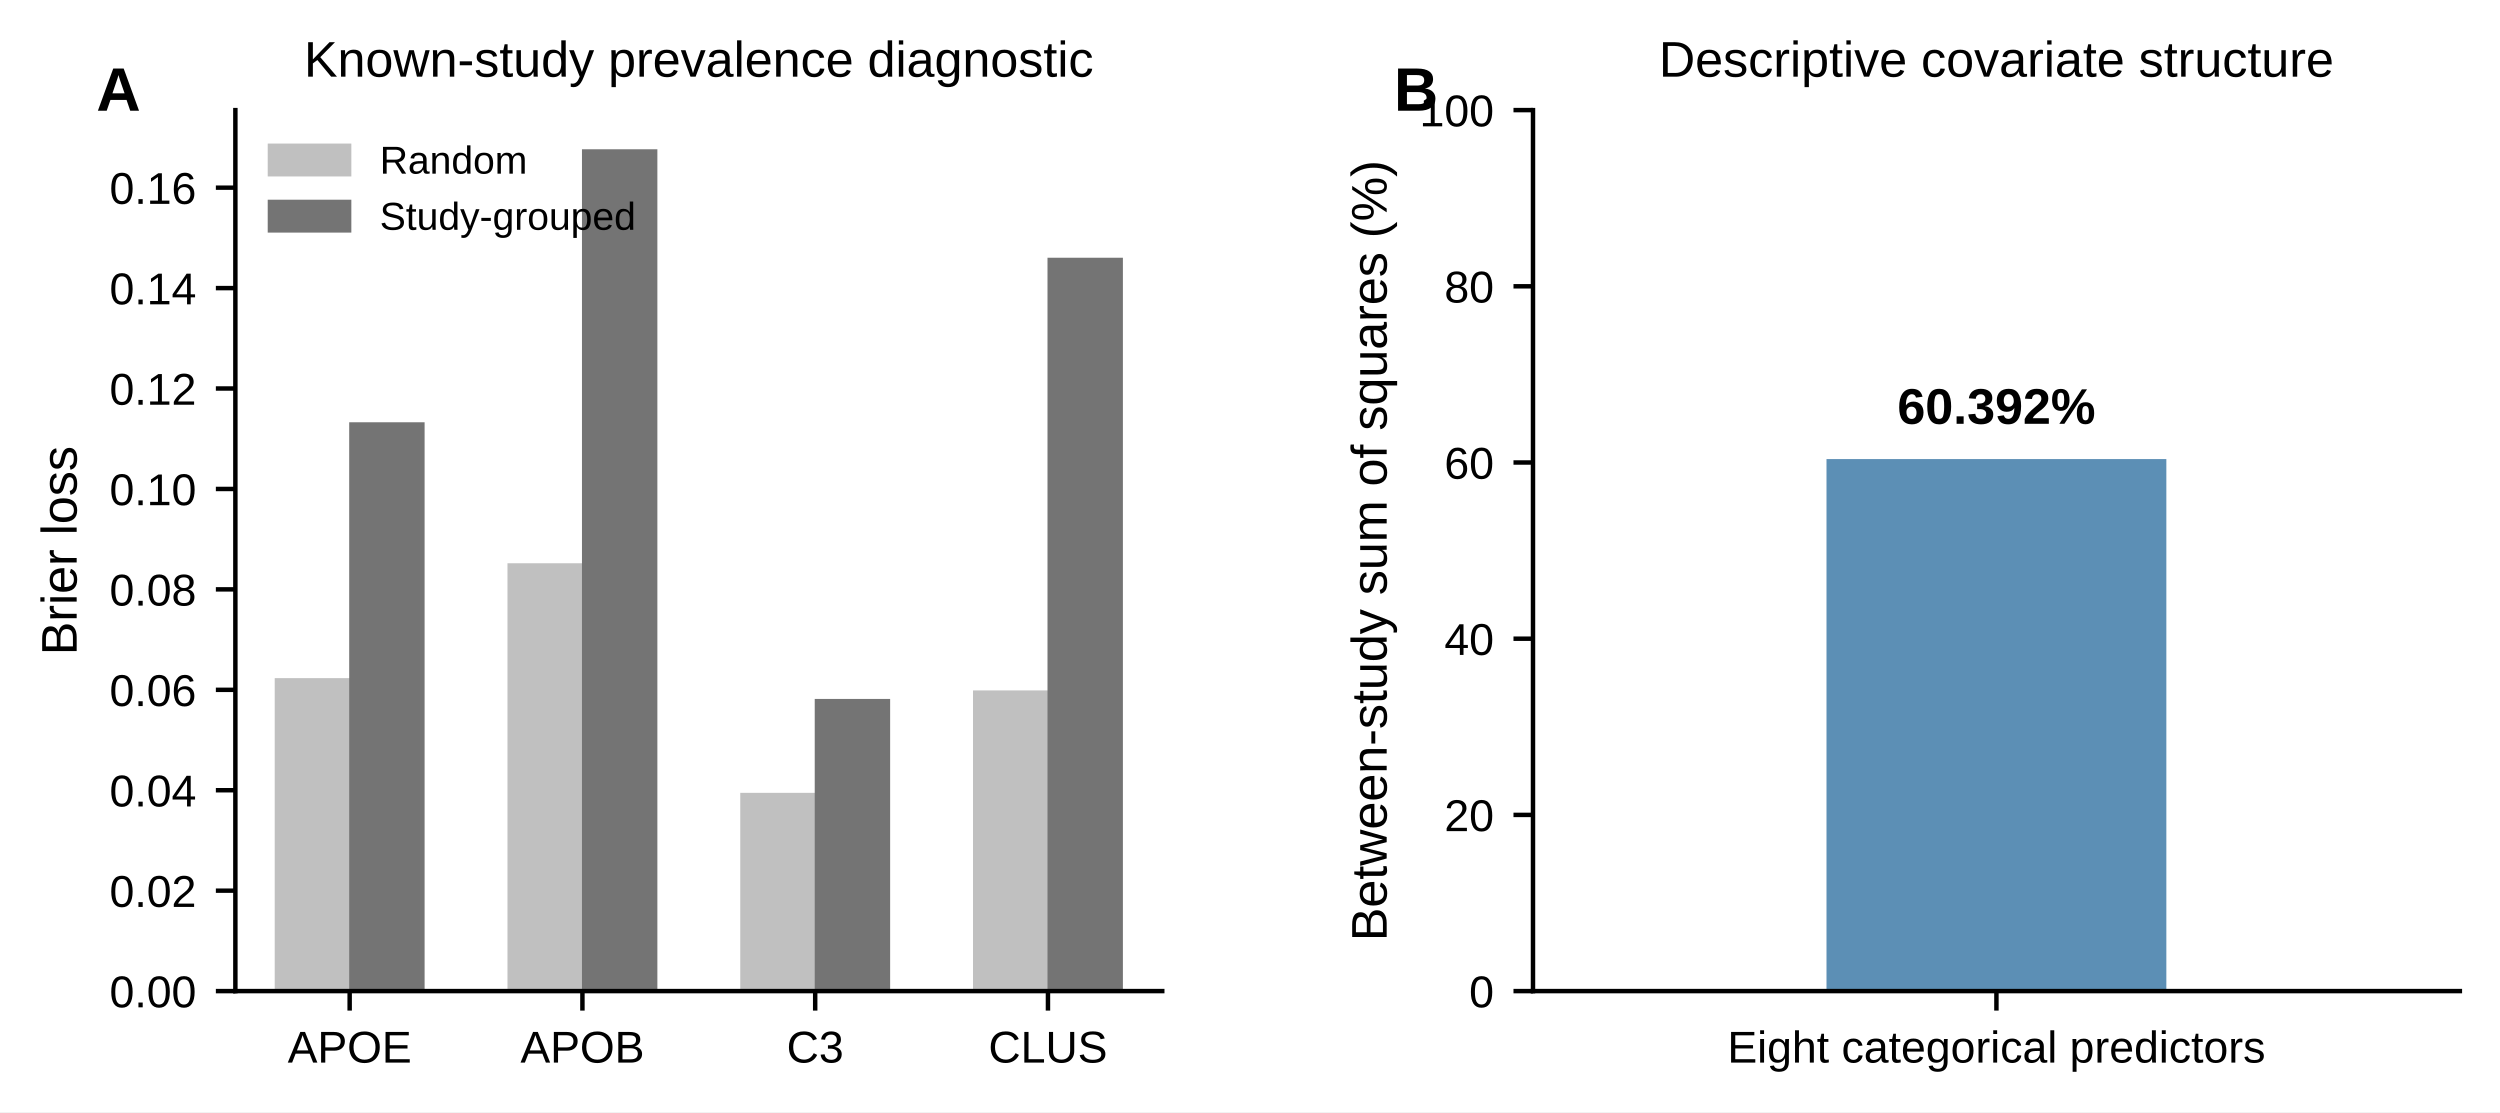
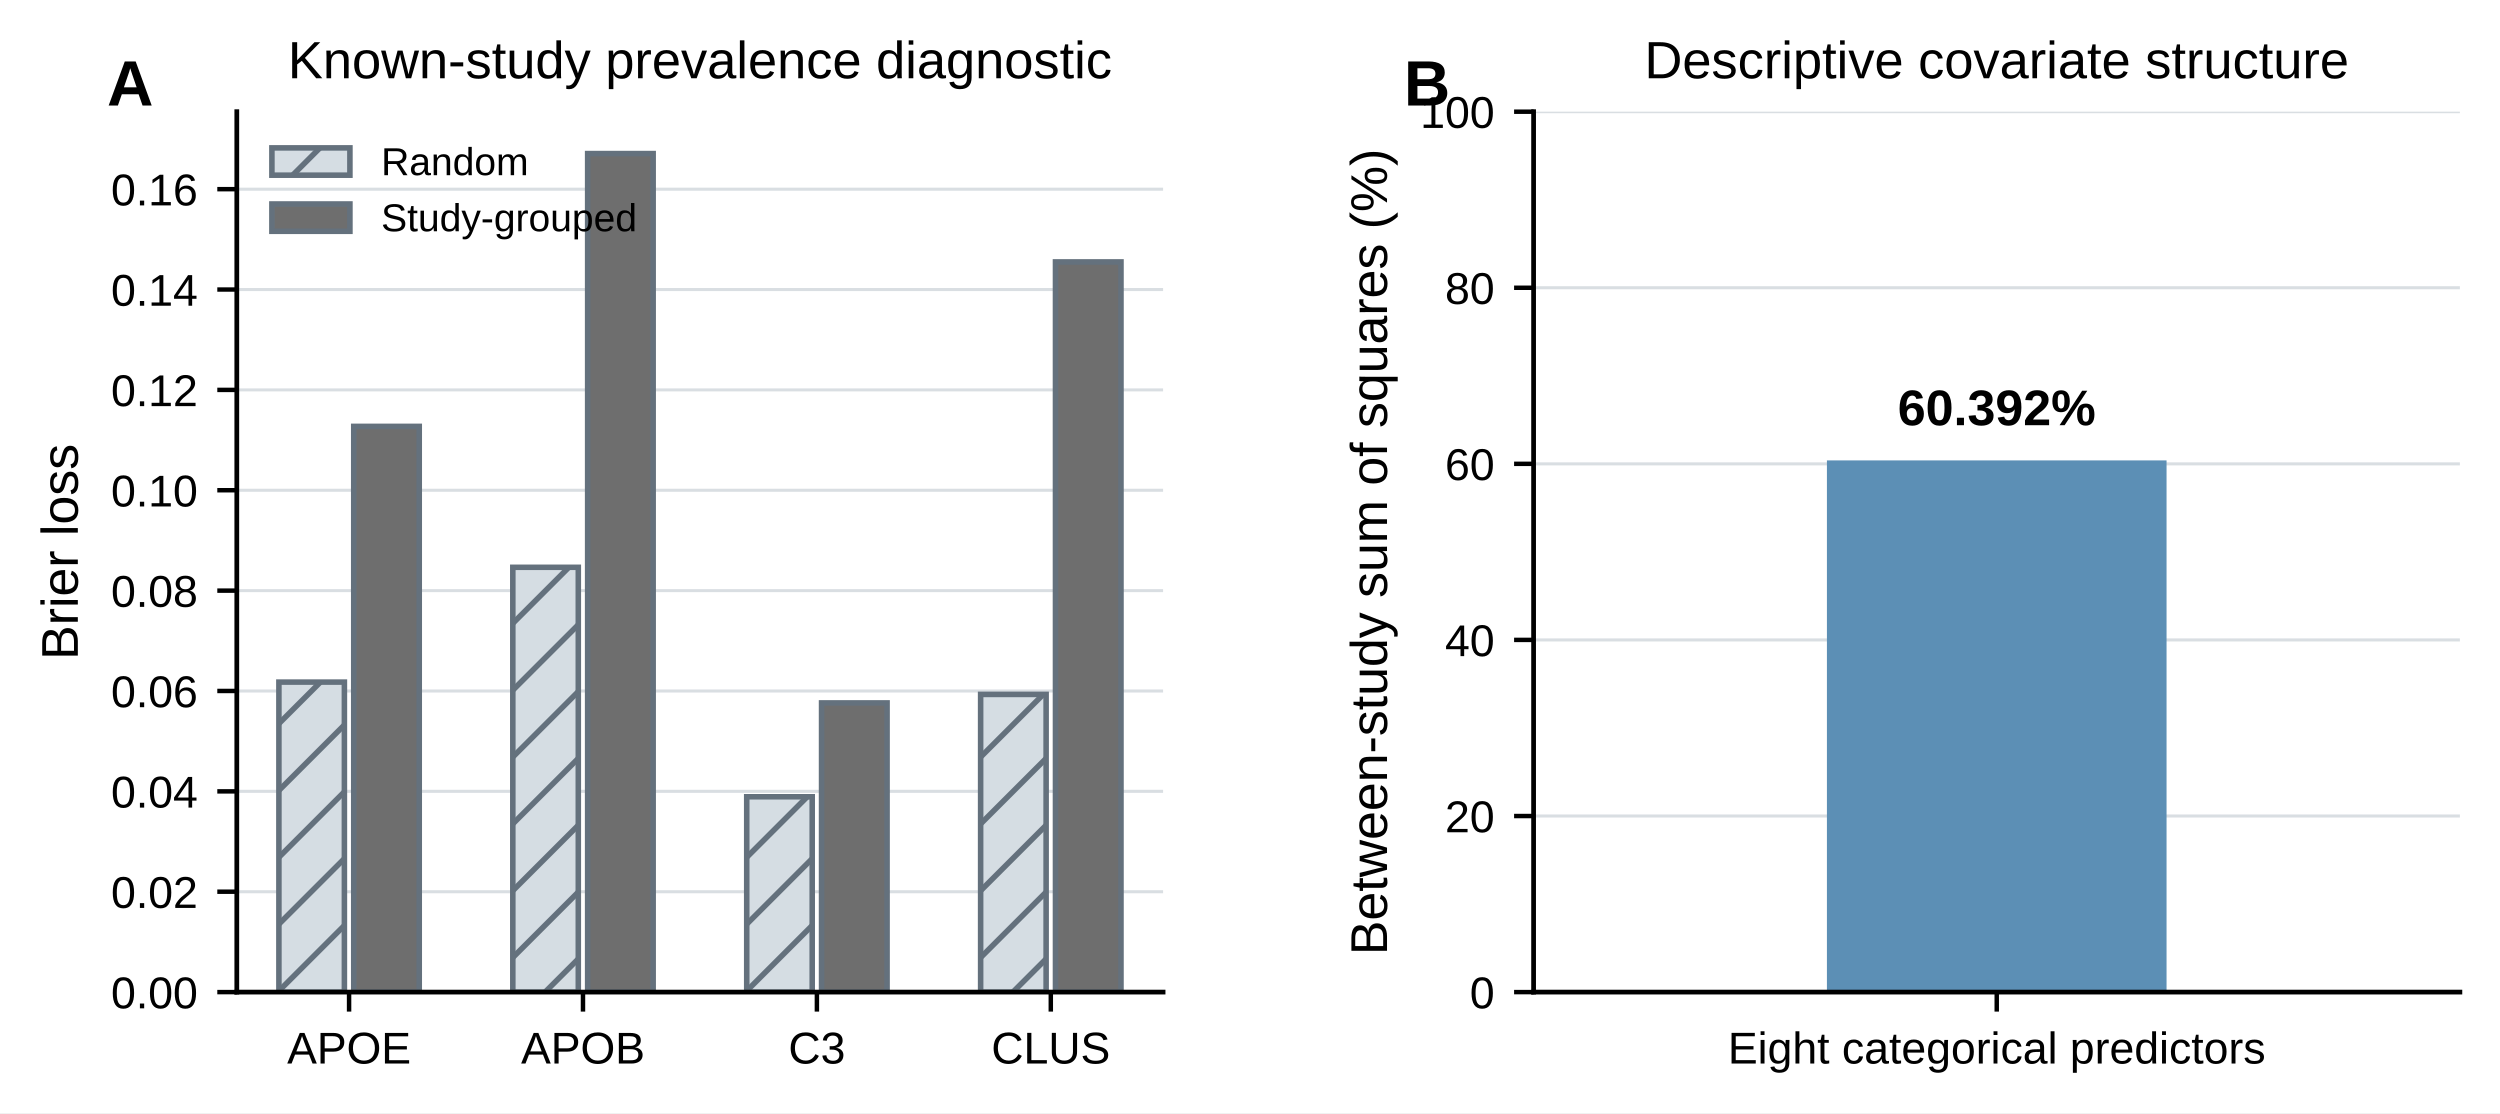
- <svg xmlns="http://www.w3.org/2000/svg" xmlns:xlink="http://www.w3.org/1999/xlink" width="448.385pt" height="199.469pt" viewBox="0 0 448.385 199.469" version="1.1">
+ <svg xmlns="http://www.w3.org/2000/svg" xmlns:xlink="http://www.w3.org/1999/xlink" width="448.667pt" height="199.76pt" viewBox="0 0 448.667 199.76" version="1.1">
  <defs>
    <style type="text/css">*{stroke-linejoin: round; stroke-linecap: butt}</style>
  </defs>
  <g id="figure_1">
    <g id="patch_1">
-       <path d="M 0 199.469  L 448.385 199.469  L 448.385 0  L 0 0  z " style="fill: #ffffff" />
+       <path d="M 0 199.76  L 448.667 199.76  L 448.667 0  L 0 0  z " style="fill: #ffffff" />
    </g>
    <g id="axes_1">
      <g id="patch_2">
-         <path d="M 42.215 177.756  L 208.453 177.756  L 208.453 19.752  L 42.215 19.752  z " style="fill: #ffffff" />
-       </g>
-       <g id="patch_3">
-         <path d="M 49.771 177.756  L 62.295 177.756  L 62.295 122.124  L 49.771 122.124  z " clip-path="url(#p08f8ddaf62)" style="fill: url(#h367c4a05bf); opacity: 0.45; stroke: #747474; stroke-linejoin: miter" />
-       </g>
-       <g id="patch_4">
-         <path d="M 91.519 177.756  L 104.043 177.756  L 104.043 101.522  L 91.519 101.522  z " clip-path="url(#p08f8ddaf62)" style="fill: url(#h367c4a05bf); opacity: 0.45; stroke: #747474; stroke-linejoin: miter" />
-       </g>
-       <g id="patch_5">
-         <path d="M 133.266 177.756  L 145.79 177.756  L 145.79 142.7  L 133.266 142.7  z " clip-path="url(#p08f8ddaf62)" style="fill: url(#h367c4a05bf); opacity: 0.45; stroke: #747474; stroke-linejoin: miter" />
-       </g>
-       <g id="patch_6">
-         <path d="M 175.013 177.756  L 187.537 177.756  L 187.537 124.328  L 175.013 124.328  z " clip-path="url(#p08f8ddaf62)" style="fill: url(#h367c4a05bf); opacity: 0.45; stroke: #747474; stroke-linejoin: miter" />
-       </g>
-       <g id="patch_7">
-         <path d="M 63.13 177.756  L 75.655 177.756  L 75.655 76.236  L 63.13 76.236  z " clip-path="url(#p08f8ddaf62)" style="fill: #747474; stroke: #747474; stroke-linejoin: miter" />
-       </g>
-       <g id="patch_8">
-         <path d="M 104.878 177.756  L 117.402 177.756  L 117.402 27.276  L 104.878 27.276  z " clip-path="url(#p08f8ddaf62)" style="fill: #747474; stroke: #747474; stroke-linejoin: miter" />
-       </g>
-       <g id="patch_9">
-         <path d="M 146.625 177.756  L 159.149 177.756  L 159.149 125.856  L 146.625 125.856  z " clip-path="url(#p08f8ddaf62)" style="fill: #747474; stroke: #747474; stroke-linejoin: miter" />
-       </g>
-       <g id="patch_10">
-         <path d="M 188.372 177.756  L 200.896 177.756  L 200.896 46.72  L 188.372 46.72  z " clip-path="url(#p08f8ddaf62)" style="fill: #747474; stroke: #747474; stroke-linejoin: miter" />
+         <path d="M 42.497 178.047  L 208.734 178.047  L 208.734 20.043  L 42.497 20.043  z " style="fill: #ffffff" />
      </g>
      <g id="matplotlib.axis_1">
        <g id="xtick_1">
          <g id="line2d_1">
            <defs>
-               <path id="m16f8fba5d1" d="M 0 0  L 0 3.5  " style="stroke: #000000; stroke-width: 0.8" />
+               <path id="m49ad60c7a7" d="M 0 0  L 0 3.5  " style="stroke: #000000; stroke-width: 0.8" />
            </defs>
            <g>
-               <use xlink:href="#m16f8fba5d1" x="62.713" y="177.756" style="stroke: #000000; stroke-width: 0.8" />
+               <use xlink:href="#m49ad60c7a7" x="62.647" y="178.047" style="stroke: #000000; stroke-width: 0.8" />
            </g>
          </g>
          <g id="text_1">
-             <text style="font-size: 8px; font-family: 'Arial'; text-anchor: middle" x="62.713" y="190.585" transform="rotate(-0 62.71293 190.585)">APOE</text>
+             <text style="font-size: 8px; font-family: 'Arial'; text-anchor: middle" x="62.647" y="190.876" transform="rotate(-0 62.64658 190.8762)">APOE</text>
          </g>
        </g>
        <g id="xtick_2">
          <g id="line2d_2">
            <g>
-               <use xlink:href="#m16f8fba5d1" x="104.46" y="177.756" style="stroke: #000000; stroke-width: 0.8" />
+               <use xlink:href="#m49ad60c7a7" x="104.626" y="178.047" style="stroke: #000000; stroke-width: 0.8" />
            </g>
          </g>
          <g id="text_2">
-             <text style="font-size: 8px; font-family: 'Arial'; text-anchor: middle" x="104.46" y="190.585" transform="rotate(-0 104.4602 190.585)">APOB</text>
+             <text style="font-size: 8px; font-family: 'Arial'; text-anchor: middle" x="104.626" y="190.876" transform="rotate(-0 104.6257 190.8762)">APOB</text>
          </g>
        </g>
        <g id="xtick_3">
          <g id="line2d_3">
            <g>
-               <use xlink:href="#m16f8fba5d1" x="146.207" y="177.756" style="stroke: #000000; stroke-width: 0.8" />
+               <use xlink:href="#m49ad60c7a7" x="146.605" y="178.047" style="stroke: #000000; stroke-width: 0.8" />
            </g>
          </g>
          <g id="text_3">
-             <text style="font-size: 8px; font-family: 'Arial'; text-anchor: middle" x="146.207" y="190.58" transform="rotate(-0 146.2074 190.5805)">C3</text>
+             <text style="font-size: 8px; font-family: 'Arial'; text-anchor: middle" x="146.605" y="190.872" transform="rotate(-0 146.6049 190.8717)">C3</text>
          </g>
        </g>
        <g id="xtick_4">
          <g id="line2d_4">
            <g>
-               <use xlink:href="#m16f8fba5d1" x="187.955" y="177.756" style="stroke: #000000; stroke-width: 0.8" />
+               <use xlink:href="#m49ad60c7a7" x="188.584" y="178.047" style="stroke: #000000; stroke-width: 0.8" />
            </g>
          </g>
          <g id="text_4">
-             <text style="font-size: 8px; font-family: 'Arial'; text-anchor: middle" x="187.955" y="190.58" transform="rotate(-0 187.9546 190.5805)">CLUS</text>
+             <text style="font-size: 8px; font-family: 'Arial'; text-anchor: middle" x="188.584" y="190.872" transform="rotate(-0 188.5841 190.8717)">CLUS</text>
          </g>
        </g>
      </g>
      <g id="matplotlib.axis_2">
        <g id="ytick_1">
          <g id="line2d_5">
+             <path d="M 42.497 178.047  L 208.734 178.047  " clip-path="url(#p3cef71f938)" style="fill: none; stroke: #d9dee2; stroke-width: 0.55; stroke-linecap: square" />
+           </g>
+           <g id="line2d_6">
            <defs>
-               <path id="maebade3abc" d="M 0 0  L -3.5 0  " style="stroke: #000000; stroke-width: 0.8" />
+               <path id="mc676906aef" d="M 0 0  L -3.5 0  " style="stroke: #000000; stroke-width: 0.8" />
            </defs>
            <g>
-               <use xlink:href="#maebade3abc" x="42.215" y="177.756" style="stroke: #000000; stroke-width: 0.8" />
+               <use xlink:href="#mc676906aef" x="42.497" y="178.047" style="stroke: #000000; stroke-width: 0.8" />
            </g>
          </g>
          <g id="text_5">
-             <text style="font-size: 8px; font-family: 'Arial'; text-anchor: end" x="35.215" y="180.668" transform="rotate(-0 35.21504 180.6684)">0.00</text>
+             <text style="font-size: 8px; font-family: 'Arial'; text-anchor: end" x="35.497" y="180.96" transform="rotate(-0 35.49658 180.9596)">0.00</text>
          </g>
        </g>
        <g id="ytick_2">
-           <g id="line2d_6">
-             <g>
-               <use xlink:href="#maebade3abc" x="42.215" y="159.744" style="stroke: #000000; stroke-width: 0.8" />
+           <g id="line2d_7">
+             <path d="M 42.497 160.035  L 208.734 160.035  " clip-path="url(#p3cef71f938)" style="fill: none; stroke: #d9dee2; stroke-width: 0.55; stroke-linecap: square" />
+           </g>
+           <g id="line2d_8">
+             <g>
+               <use xlink:href="#mc676906aef" x="42.497" y="160.035" style="stroke: #000000; stroke-width: 0.8" />
            </g>
          </g>
          <g id="text_6">
-             <text style="font-size: 8px; font-family: 'Arial'; text-anchor: end" x="35.215" y="162.656" transform="rotate(-0 35.21504 162.6561)">0.02</text>
+             <text style="font-size: 8px; font-family: 'Arial'; text-anchor: end" x="35.497" y="162.947" transform="rotate(-0 35.49658 162.9473)">0.02</text>
          </g>
        </g>
        <g id="ytick_3">
-           <g id="line2d_7">
-             <g>
-               <use xlink:href="#maebade3abc" x="42.215" y="141.732" style="stroke: #000000; stroke-width: 0.8" />
+           <g id="line2d_9">
+             <path d="M 42.497 142.023  L 208.734 142.023  " clip-path="url(#p3cef71f938)" style="fill: none; stroke: #d9dee2; stroke-width: 0.55; stroke-linecap: square" />
+           </g>
+           <g id="line2d_10">
+             <g>
+               <use xlink:href="#mc676906aef" x="42.497" y="142.023" style="stroke: #000000; stroke-width: 0.8" />
            </g>
          </g>
          <g id="text_7">
-             <text style="font-size: 8px; font-family: 'Arial'; text-anchor: end" x="35.215" y="144.644" transform="rotate(-0 35.21504 144.6439)">0.04</text>
+             <text style="font-size: 8px; font-family: 'Arial'; text-anchor: end" x="35.497" y="144.935" transform="rotate(-0 35.49658 144.9351)">0.04</text>
          </g>
        </g>
        <g id="ytick_4">
-           <g id="line2d_8">
-             <g>
-               <use xlink:href="#maebade3abc" x="42.215" y="123.72" style="stroke: #000000; stroke-width: 0.8" />
+           <g id="line2d_11">
+             <path d="M 42.497 124.011  L 208.734 124.011  " clip-path="url(#p3cef71f938)" style="fill: none; stroke: #d9dee2; stroke-width: 0.55; stroke-linecap: square" />
+           </g>
+           <g id="line2d_12">
+             <g>
+               <use xlink:href="#mc676906aef" x="42.497" y="124.011" style="stroke: #000000; stroke-width: 0.8" />
            </g>
          </g>
          <g id="text_8">
-             <text style="font-size: 8px; font-family: 'Arial'; text-anchor: end" x="35.215" y="126.632" transform="rotate(-0 35.21504 126.6317)">0.06</text>
+             <text style="font-size: 8px; font-family: 'Arial'; text-anchor: end" x="35.497" y="126.923" transform="rotate(-0 35.49658 126.9229)">0.06</text>
          </g>
        </g>
        <g id="ytick_5">
-           <g id="line2d_9">
-             <g>
-               <use xlink:href="#maebade3abc" x="42.215" y="105.707" style="stroke: #000000; stroke-width: 0.8" />
+           <g id="line2d_13">
+             <path d="M 42.497 105.999  L 208.734 105.999  " clip-path="url(#p3cef71f938)" style="fill: none; stroke: #d9dee2; stroke-width: 0.55; stroke-linecap: square" />
+           </g>
+           <g id="line2d_14">
+             <g>
+               <use xlink:href="#mc676906aef" x="42.497" y="105.999" style="stroke: #000000; stroke-width: 0.8" />
            </g>
          </g>
          <g id="text_9">
-             <text style="font-size: 8px; font-family: 'Arial'; text-anchor: end" x="35.215" y="108.619" transform="rotate(-0 35.21504 108.6195)">0.08</text>
+             <text style="font-size: 8px; font-family: 'Arial'; text-anchor: end" x="35.497" y="108.911" transform="rotate(-0 35.49658 108.9107)">0.08</text>
          </g>
        </g>
        <g id="ytick_6">
-           <g id="line2d_10">
-             <g>
-               <use xlink:href="#maebade3abc" x="42.215" y="87.695" style="stroke: #000000; stroke-width: 0.8" />
+           <g id="line2d_15">
+             <path d="M 42.497 87.986  L 208.734 87.986  " clip-path="url(#p3cef71f938)" style="fill: none; stroke: #d9dee2; stroke-width: 0.55; stroke-linecap: square" />
+           </g>
+           <g id="line2d_16">
+             <g>
+               <use xlink:href="#mc676906aef" x="42.497" y="87.986" style="stroke: #000000; stroke-width: 0.8" />
            </g>
          </g>
          <g id="text_10">
-             <text style="font-size: 8px; font-family: 'Arial'; text-anchor: end" x="35.215" y="90.607" transform="rotate(-0 35.21504 90.60727)">0.10</text>
+             <text style="font-size: 8px; font-family: 'Arial'; text-anchor: end" x="35.497" y="90.898" transform="rotate(-0 35.49658 90.89848)">0.10</text>
          </g>
        </g>
        <g id="ytick_7">
-           <g id="line2d_11">
-             <g>
-               <use xlink:href="#maebade3abc" x="42.215" y="69.683" style="stroke: #000000; stroke-width: 0.8" />
+           <g id="line2d_17">
+             <path d="M 42.497 69.974  L 208.734 69.974  " clip-path="url(#p3cef71f938)" style="fill: none; stroke: #d9dee2; stroke-width: 0.55; stroke-linecap: square" />
+           </g>
+           <g id="line2d_18">
+             <g>
+               <use xlink:href="#mc676906aef" x="42.497" y="69.974" style="stroke: #000000; stroke-width: 0.8" />
            </g>
          </g>
          <g id="text_11">
-             <text style="font-size: 8px; font-family: 'Arial'; text-anchor: end" x="35.215" y="72.595" transform="rotate(-0 35.21504 72.59505)">0.12</text>
+             <text style="font-size: 8px; font-family: 'Arial'; text-anchor: end" x="35.497" y="72.886" transform="rotate(-0 35.49658 72.88626)">0.12</text>
          </g>
        </g>
        <g id="ytick_8">
-           <g id="line2d_12">
-             <g>
-               <use xlink:href="#maebade3abc" x="42.215" y="51.671" style="stroke: #000000; stroke-width: 0.8" />
+           <g id="line2d_19">
+             <path d="M 42.497 51.962  L 208.734 51.962  " clip-path="url(#p3cef71f938)" style="fill: none; stroke: #d9dee2; stroke-width: 0.55; stroke-linecap: square" />
+           </g>
+           <g id="line2d_20">
+             <g>
+               <use xlink:href="#mc676906aef" x="42.497" y="51.962" style="stroke: #000000; stroke-width: 0.8" />
            </g>
          </g>
          <g id="text_12">
-             <text style="font-size: 8px; font-family: 'Arial'; text-anchor: end" x="35.215" y="54.583" transform="rotate(-0 35.21504 54.58283)">0.14</text>
+             <text style="font-size: 8px; font-family: 'Arial'; text-anchor: end" x="35.497" y="54.874" transform="rotate(-0 35.49658 54.87404)">0.14</text>
          </g>
        </g>
        <g id="ytick_9">
-           <g id="line2d_13">
-             <g>
-               <use xlink:href="#maebade3abc" x="42.215" y="33.659" style="stroke: #000000; stroke-width: 0.8" />
+           <g id="line2d_21">
+             <path d="M 42.497 33.95  L 208.734 33.95  " clip-path="url(#p3cef71f938)" style="fill: none; stroke: #d9dee2; stroke-width: 0.55; stroke-linecap: square" />
+           </g>
+           <g id="line2d_22">
+             <g>
+               <use xlink:href="#mc676906aef" x="42.497" y="33.95" style="stroke: #000000; stroke-width: 0.8" />
            </g>
          </g>
          <g id="text_13">
-             <text style="font-size: 8px; font-family: 'Arial'; text-anchor: end" x="35.215" y="36.571" transform="rotate(-0 35.21504 36.57061)">0.16</text>
+             <text style="font-size: 8px; font-family: 'Arial'; text-anchor: end" x="35.497" y="36.862" transform="rotate(-0 35.49658 36.86183)">0.16</text>
          </g>
        </g>
        <g id="text_14">
-           <text style="font-size: 9px; font-family: 'Arial'; text-anchor: middle" x="13.752" y="98.754" transform="rotate(-90 13.75225 98.75425)">Brier loss</text>
-         </g>
+           <text style="font-size: 9.3px; font-family: 'Arial'; text-anchor: middle" x="13.971" y="99.045" transform="rotate(-90 13.97065 99.04546)">Brier loss</text>
+         </g>
+       </g>
+       <g id="patch_3">
+         <path d="M 50.053 178.047  L 61.807 178.047  L 61.807 122.415  L 50.053 122.415  z " clip-path="url(#p3cef71f938)" style="fill: url(#heff432d3b1); stroke: #64717d; stroke-linejoin: miter" />
+       </g>
+       <g id="patch_4">
+         <path d="M 92.032 178.047  L 103.786 178.047  L 103.786 101.814  L 92.032 101.814  z " clip-path="url(#p3cef71f938)" style="fill: url(#heff432d3b1); stroke: #64717d; stroke-linejoin: miter" />
+       </g>
+       <g id="patch_5">
+         <path d="M 134.011 178.047  L 145.765 178.047  L 145.765 142.991  L 134.011 142.991  z " clip-path="url(#p3cef71f938)" style="fill: url(#heff432d3b1); stroke: #64717d; stroke-linejoin: miter" />
+       </g>
+       <g id="patch_6">
+         <path d="M 175.99 178.047  L 187.744 178.047  L 187.744 124.619  L 175.99 124.619  z " clip-path="url(#p3cef71f938)" style="fill: url(#heff432d3b1); stroke: #64717d; stroke-linejoin: miter" />
+       </g>
+       <g id="patch_7">
+         <path d="M 63.486 178.047  L 75.24 178.047  L 75.24 76.527  L 63.486 76.527  z " clip-path="url(#p3cef71f938)" style="fill: #6e6e6e; stroke: #64717d; stroke-linejoin: miter" />
+       </g>
+       <g id="patch_8">
+         <path d="M 105.465 178.047  L 117.219 178.047  L 117.219 27.567  L 105.465 27.567  z " clip-path="url(#p3cef71f938)" style="fill: #6e6e6e; stroke: #64717d; stroke-linejoin: miter" />
+       </g>
+       <g id="patch_9">
+         <path d="M 147.444 178.047  L 159.199 178.047  L 159.199 126.147  L 147.444 126.147  z " clip-path="url(#p3cef71f938)" style="fill: #6e6e6e; stroke: #64717d; stroke-linejoin: miter" />
+       </g>
+       <g id="patch_10">
+         <path d="M 189.424 178.047  L 201.178 178.047  L 201.178 47.011  L 189.424 47.011  z " clip-path="url(#p3cef71f938)" style="fill: #6e6e6e; stroke: #64717d; stroke-linejoin: miter" />
      </g>
      <g id="patch_11">
-         <path d="M 42.215 177.756  L 42.215 19.752  " style="fill: none; stroke: #000000; stroke-width: 0.8; stroke-linejoin: miter; stroke-linecap: square" />
+         <path d="M 42.497 178.047  L 42.497 20.043  " style="fill: none; stroke: #000000; stroke-width: 0.85; stroke-linejoin: miter; stroke-linecap: square" />
      </g>
      <g id="patch_12">
-         <path d="M 42.215 177.756  L 208.453 177.756  " style="fill: none; stroke: #000000; stroke-width: 0.8; stroke-linejoin: miter; stroke-linecap: square" />
+         <path d="M 42.497 178.047  L 208.734 178.047  " style="fill: none; stroke: #000000; stroke-width: 0.85; stroke-linejoin: miter; stroke-linecap: square" />
      </g>
      <g id="text_15">
-         <text style="font-weight: 700; font-size: 11px; font-family: 'Arial'; text-anchor: start" x="17.279" y="19.86" transform="rotate(-0 17.27941 19.86035)">A</text>
+         <text style="font-weight: 700; font-size: 11.5px; font-family: 'Arial'; text-anchor: start" x="19.223" y="18.936" transform="rotate(-0 19.22333 18.93553)">A</text>
      </g>
      <g id="text_16">
-         <text style="font-size: 9px; font-family: 'Arial'; text-anchor: middle" x="125.334" y="13.752" transform="rotate(-0 125.3338 13.75225)">Known-study prevalence diagnostic</text>
+         <text style="font-size: 9.4px; font-family: 'Arial'; text-anchor: middle" x="125.615" y="14.043" transform="rotate(-0 125.6153 14.04346)">Known-study prevalence diagnostic</text>
      </g>
      <g id="legend_1">
        <g id="patch_13">
-           <path d="M 48.515 31.148  L 62.515 31.148  L 62.515 26.248  L 48.515 26.248  z " style="fill: url(#h367c4a05bf); opacity: 0.45; stroke: #747474; stroke-linejoin: miter" />
+           <path d="M 48.797 31.44  L 62.797 31.44  L 62.797 26.54  L 48.797 26.54  z " style="fill: url(#heff432d3b1); stroke: #64717d; stroke-linejoin: miter" />
        </g>
        <g id="text_17">
-           <text style="font-size: 7px; font-family: 'Arial'; text-anchor: start" x="68.115" y="31.148" transform="rotate(-0 68.11504 31.14844)">Random</text>
+           <text style="font-size: 7px; font-family: 'Arial'; text-anchor: start" x="68.397" y="31.44" transform="rotate(-0 68.39658 31.43965)">Random</text>
        </g>
        <g id="patch_14">
-           <path d="M 48.515 41.218  L 62.515 41.218  L 62.515 36.318  L 48.515 36.318  z " style="fill: #747474; stroke: #747474; stroke-linejoin: miter" />
+           <path d="M 48.797 41.509  L 62.797 41.509  L 62.797 36.609  L 48.797 36.609  z " style="fill: #6e6e6e; stroke: #64717d; stroke-linejoin: miter" />
        </g>
        <g id="text_18">
-           <text style="font-size: 7px; font-family: 'Arial'; text-anchor: start" x="68.115" y="41.218" transform="rotate(-0 68.11504 41.21777)">Study-grouped</text>
+           <text style="font-size: 7px; font-family: 'Arial'; text-anchor: start" x="68.397" y="41.509" transform="rotate(-0 68.39658 41.50898)">Study-grouped</text>
        </g>
      </g>
    </g>
    <g id="axes_2">
      <g id="patch_15">
-         <path d="M 274.948 177.756  L 441.185 177.756  L 441.185 19.752  L 274.948 19.752  z " style="fill: #ffffff" />
-       </g>
-       <g id="patch_16">
-         <path d="M 327.589 177.756  L 388.543 177.756  L 388.543 82.335  L 327.589 82.335  z " clip-path="url(#pcda529f424)" style="fill: #5c8fb5" />
+         <path d="M 275.229 178.047  L 441.467 178.047  L 441.467 20.043  L 275.229 20.043  z " style="fill: #ffffff" />
      </g>
      <g id="matplotlib.axis_3">
        <g id="xtick_5">
-           <g id="line2d_14">
-             <g>
-               <use xlink:href="#m16f8fba5d1" x="358.066" y="177.756" style="stroke: #000000; stroke-width: 0.8" />
+           <g id="line2d_23">
+             <g>
+               <use xlink:href="#m49ad60c7a7" x="358.348" y="178.047" style="stroke: #000000; stroke-width: 0.8" />
            </g>
          </g>
          <g id="text_19">
-             <text style="font-size: 8px; font-family: 'Arial'; text-anchor: middle" x="358.066" y="190.58" transform="rotate(-0 358.0663 190.5805)">Eight categorical predictors</text>
+             <text style="font-size: 8px; font-family: 'Arial'; text-anchor: middle" x="358.348" y="190.872" transform="rotate(-0 358.3478 190.8717)">Eight categorical predictors</text>
          </g>
        </g>
      </g>
      <g id="matplotlib.axis_4">
        <g id="ytick_10">
-           <g id="line2d_15">
-             <g>
-               <use xlink:href="#maebade3abc" x="274.948" y="177.756" style="stroke: #000000; stroke-width: 0.8" />
+           <g id="line2d_24">
+             <path d="M 275.229 178.047  L 441.467 178.047  " clip-path="url(#pa69f252e98)" style="fill: none; stroke: #d9dee2; stroke-width: 0.55; stroke-linecap: square" />
+           </g>
+           <g id="line2d_25">
+             <g>
+               <use xlink:href="#mc676906aef" x="275.229" y="178.047" style="stroke: #000000; stroke-width: 0.8" />
            </g>
          </g>
          <g id="text_20">
-             <text style="font-size: 8px; font-family: 'Arial'; text-anchor: end" x="267.948" y="180.668" transform="rotate(-0 267.9475 180.6684)">0</text>
+             <text style="font-size: 8px; font-family: 'Arial'; text-anchor: end" x="268.229" y="180.96" transform="rotate(-0 268.2291 180.9596)">0</text>
          </g>
        </g>
        <g id="ytick_11">
-           <g id="line2d_16">
-             <g>
-               <use xlink:href="#maebade3abc" x="274.948" y="146.155" style="stroke: #000000; stroke-width: 0.8" />
+           <g id="line2d_26">
+             <path d="M 275.229 146.447  L 441.467 146.447  " clip-path="url(#pa69f252e98)" style="fill: none; stroke: #d9dee2; stroke-width: 0.55; stroke-linecap: square" />
+           </g>
+           <g id="line2d_27">
+             <g>
+               <use xlink:href="#mc676906aef" x="275.229" y="146.447" style="stroke: #000000; stroke-width: 0.8" />
            </g>
          </g>
          <g id="text_21">
-             <text style="font-size: 8px; font-family: 'Arial'; text-anchor: end" x="267.948" y="149.068" transform="rotate(-0 267.9475 149.0676)">20</text>
+             <text style="font-size: 8px; font-family: 'Arial'; text-anchor: end" x="268.229" y="149.359" transform="rotate(-0 268.2291 149.3588)">20</text>
          </g>
        </g>
        <g id="ytick_12">
-           <g id="line2d_17">
-             <g>
-               <use xlink:href="#maebade3abc" x="274.948" y="114.555" style="stroke: #000000; stroke-width: 0.8" />
+           <g id="line2d_28">
+             <path d="M 275.229 114.846  L 441.467 114.846  " clip-path="url(#pa69f252e98)" style="fill: none; stroke: #d9dee2; stroke-width: 0.55; stroke-linecap: square" />
+           </g>
+           <g id="line2d_29">
+             <g>
+               <use xlink:href="#mc676906aef" x="275.229" y="114.846" style="stroke: #000000; stroke-width: 0.8" />
            </g>
          </g>
          <g id="text_22">
-             <text style="font-size: 8px; font-family: 'Arial'; text-anchor: end" x="267.948" y="117.467" transform="rotate(-0 267.9475 117.4668)">40</text>
+             <text style="font-size: 8px; font-family: 'Arial'; text-anchor: end" x="268.229" y="117.758" transform="rotate(-0 268.2291 117.758)">40</text>
          </g>
        </g>
        <g id="ytick_13">
-           <g id="line2d_18">
-             <g>
-               <use xlink:href="#maebade3abc" x="274.948" y="82.954" style="stroke: #000000; stroke-width: 0.8" />
+           <g id="line2d_30">
+             <path d="M 275.229 83.245  L 441.467 83.245  " clip-path="url(#pa69f252e98)" style="fill: none; stroke: #d9dee2; stroke-width: 0.55; stroke-linecap: square" />
+           </g>
+           <g id="line2d_31">
+             <g>
+               <use xlink:href="#mc676906aef" x="275.229" y="83.245" style="stroke: #000000; stroke-width: 0.8" />
            </g>
          </g>
          <g id="text_23">
-             <text style="font-size: 8px; font-family: 'Arial'; text-anchor: end" x="267.948" y="85.866" transform="rotate(-0 267.9475 85.86595)">60</text>
+             <text style="font-size: 8px; font-family: 'Arial'; text-anchor: end" x="268.229" y="86.157" transform="rotate(-0 268.2291 86.15717)">60</text>
          </g>
        </g>
        <g id="ytick_14">
-           <g id="line2d_19">
-             <g>
-               <use xlink:href="#maebade3abc" x="274.948" y="51.353" style="stroke: #000000; stroke-width: 0.8" />
+           <g id="line2d_32">
+             <path d="M 275.229 51.644  L 441.467 51.644  " clip-path="url(#pa69f252e98)" style="fill: none; stroke: #d9dee2; stroke-width: 0.55; stroke-linecap: square" />
+           </g>
+           <g id="line2d_33">
+             <g>
+               <use xlink:href="#mc676906aef" x="275.229" y="51.644" style="stroke: #000000; stroke-width: 0.8" />
            </g>
          </g>
          <g id="text_24">
-             <text style="font-size: 8px; font-family: 'Arial'; text-anchor: end" x="267.948" y="54.265" transform="rotate(-0 267.9475 54.26516)">80</text>
+             <text style="font-size: 8px; font-family: 'Arial'; text-anchor: end" x="268.229" y="54.556" transform="rotate(-0 268.2291 54.55637)">80</text>
          </g>
        </g>
        <g id="ytick_15">
-           <g id="line2d_20">
-             <g>
-               <use xlink:href="#maebade3abc" x="274.948" y="19.752" style="stroke: #000000; stroke-width: 0.8" />
+           <g id="line2d_34">
+             <path d="M 275.229 20.043  L 441.467 20.043  " clip-path="url(#pa69f252e98)" style="fill: none; stroke: #d9dee2; stroke-width: 0.55; stroke-linecap: square" />
+           </g>
+           <g id="line2d_35">
+             <g>
+               <use xlink:href="#mc676906aef" x="275.229" y="20.043" style="stroke: #000000; stroke-width: 0.8" />
            </g>
          </g>
          <g id="text_25">
-             <text style="font-size: 8px; font-family: 'Arial'; text-anchor: end" x="267.948" y="22.664" transform="rotate(-0 267.9475 22.66436)">100</text>
+             <text style="font-size: 8px; font-family: 'Arial'; text-anchor: end" x="268.229" y="22.956" transform="rotate(-0 268.2291 22.95557)">100</text>
          </g>
        </g>
        <g id="text_26">
-           <text style="font-size: 9px; font-family: 'Arial'; text-anchor: middle" x="248.707" y="98.754" transform="rotate(-90 248.7071 98.75425)">Between-study sum of squares (%)</text>
-         </g>
+           <text style="font-size: 9.3px; font-family: 'Arial'; text-anchor: middle" x="248.925" y="99.045" transform="rotate(-90 248.9255 99.04546)">Between-study sum of squares (%)</text>
+         </g>
+       </g>
+       <g id="patch_16">
+         <path d="M 327.871 178.047  L 388.825 178.047  L 388.825 82.626  L 327.871 82.626  z " clip-path="url(#pa69f252e98)" style="fill: #5c8fb5" />
      </g>
      <g id="patch_17">
-         <path d="M 274.948 177.756  L 274.948 19.752  " style="fill: none; stroke: #000000; stroke-width: 0.8; stroke-linejoin: miter; stroke-linecap: square" />
+         <path d="M 275.229 178.047  L 275.229 20.043  " style="fill: none; stroke: #000000; stroke-width: 0.85; stroke-linejoin: miter; stroke-linecap: square" />
      </g>
      <g id="patch_18">
-         <path d="M 274.948 177.756  L 441.185 177.756  " style="fill: none; stroke: #000000; stroke-width: 0.8; stroke-linejoin: miter; stroke-linecap: square" />
+         <path d="M 275.229 178.047  L 441.467 178.047  " style="fill: none; stroke: #000000; stroke-width: 0.85; stroke-linejoin: miter; stroke-linecap: square" />
      </g>
      <g id="text_27">
-         <text style="font-weight: 700; font-size: 9px; font-family: 'Arial'; text-anchor: middle" x="358.066" y="76.014" transform="rotate(-0 358.0663 76.01435)">60.392%</text>
+         <text style="font-weight: 700; font-size: 9px; font-family: 'Arial'; text-anchor: middle" x="358.348" y="76.306" transform="rotate(-0 358.3478 76.30556)">60.392%</text>
      </g>
      <g id="text_28">
-         <text style="font-weight: 700; font-size: 11px; font-family: 'Arial'; text-anchor: start" x="250.012" y="19.86" transform="rotate(-0 250.0119 19.86035)">B</text>
+         <text style="font-weight: 700; font-size: 11.5px; font-family: 'Arial'; text-anchor: start" x="251.956" y="18.936" transform="rotate(-0 251.9558 18.93553)">B</text>
      </g>
      <g id="text_29">
-         <text style="font-size: 9px; font-family: 'Arial'; text-anchor: middle" x="358.066" y="13.752" transform="rotate(-0 358.0663 13.75225)">Descriptive covariate structure</text>
+         <text style="font-size: 9.4px; font-family: 'Arial'; text-anchor: middle" x="358.348" y="14.043" transform="rotate(-0 358.3478 14.04346)">Descriptive covariate structure</text>
      </g>
    </g>
  </g>
  <defs>
-     <clipPath id="p08f8ddaf62">
-       <rect x="42.215" y="19.752" width="166.238" height="158.004" />
+     <clipPath id="p3cef71f938">
+       <rect x="42.497" y="20.043" width="166.238" height="158.004" />
    </clipPath>
-     <clipPath id="pcda529f424">
-       <rect x="274.948" y="19.752" width="166.238" height="158.004" />
+     <clipPath id="pa69f252e98">
+       <rect x="275.229" y="20.043" width="166.238" height="158.004" />
    </clipPath>
  </defs>
  <defs>
-     <pattern id="h367c4a05bf" patternUnits="userSpaceOnUse" x="0" y="0" width="72" height="72">
-       <rect x="0" y="0" width="73" height="73" fill="#747474" />
-       <path d="M -36 36  L 36 -36  M -30 42  L 42 -30  M -24 48  L 48 -24  M -18 54  L 54 -18  M -12 60  L 60 -12  M -6 66  L 66 -6  M 0 72  L 72 0  M 6 78  L 78 6  M 12 84  L 84 12  M 18 90  L 90 18  M 24 96  L 96 24  M 30 102  L 102 30  M 36 108  L 108 36  " style="fill: #747474; stroke: #747474; stroke-width: 1.0; stroke-linecap: butt; stroke-linejoin: miter; stroke-opacity: 0.45" />
+     <pattern id="heff432d3b1" patternUnits="userSpaceOnUse" x="0" y="0" width="72" height="72">
+       <rect x="0" y="0" width="73" height="73" fill="#d5dde3" />
+       <path d="M -36 36  L 36 -36  M -30 42  L 42 -30  M -24 48  L 48 -24  M -18 54  L 54 -18  M -12 60  L 60 -12  M -6 66  L 66 -6  M 0 72  L 72 0  M 6 78  L 78 6  M 12 84  L 84 12  M 18 90  L 90 18  M 24 96  L 96 24  M 30 102  L 102 30  M 36 108  L 108 36  " style="fill: #64717d; stroke: #64717d; stroke-width: 1.0; stroke-linecap: butt; stroke-linejoin: miter" />
    </pattern>
  </defs>
</svg>
